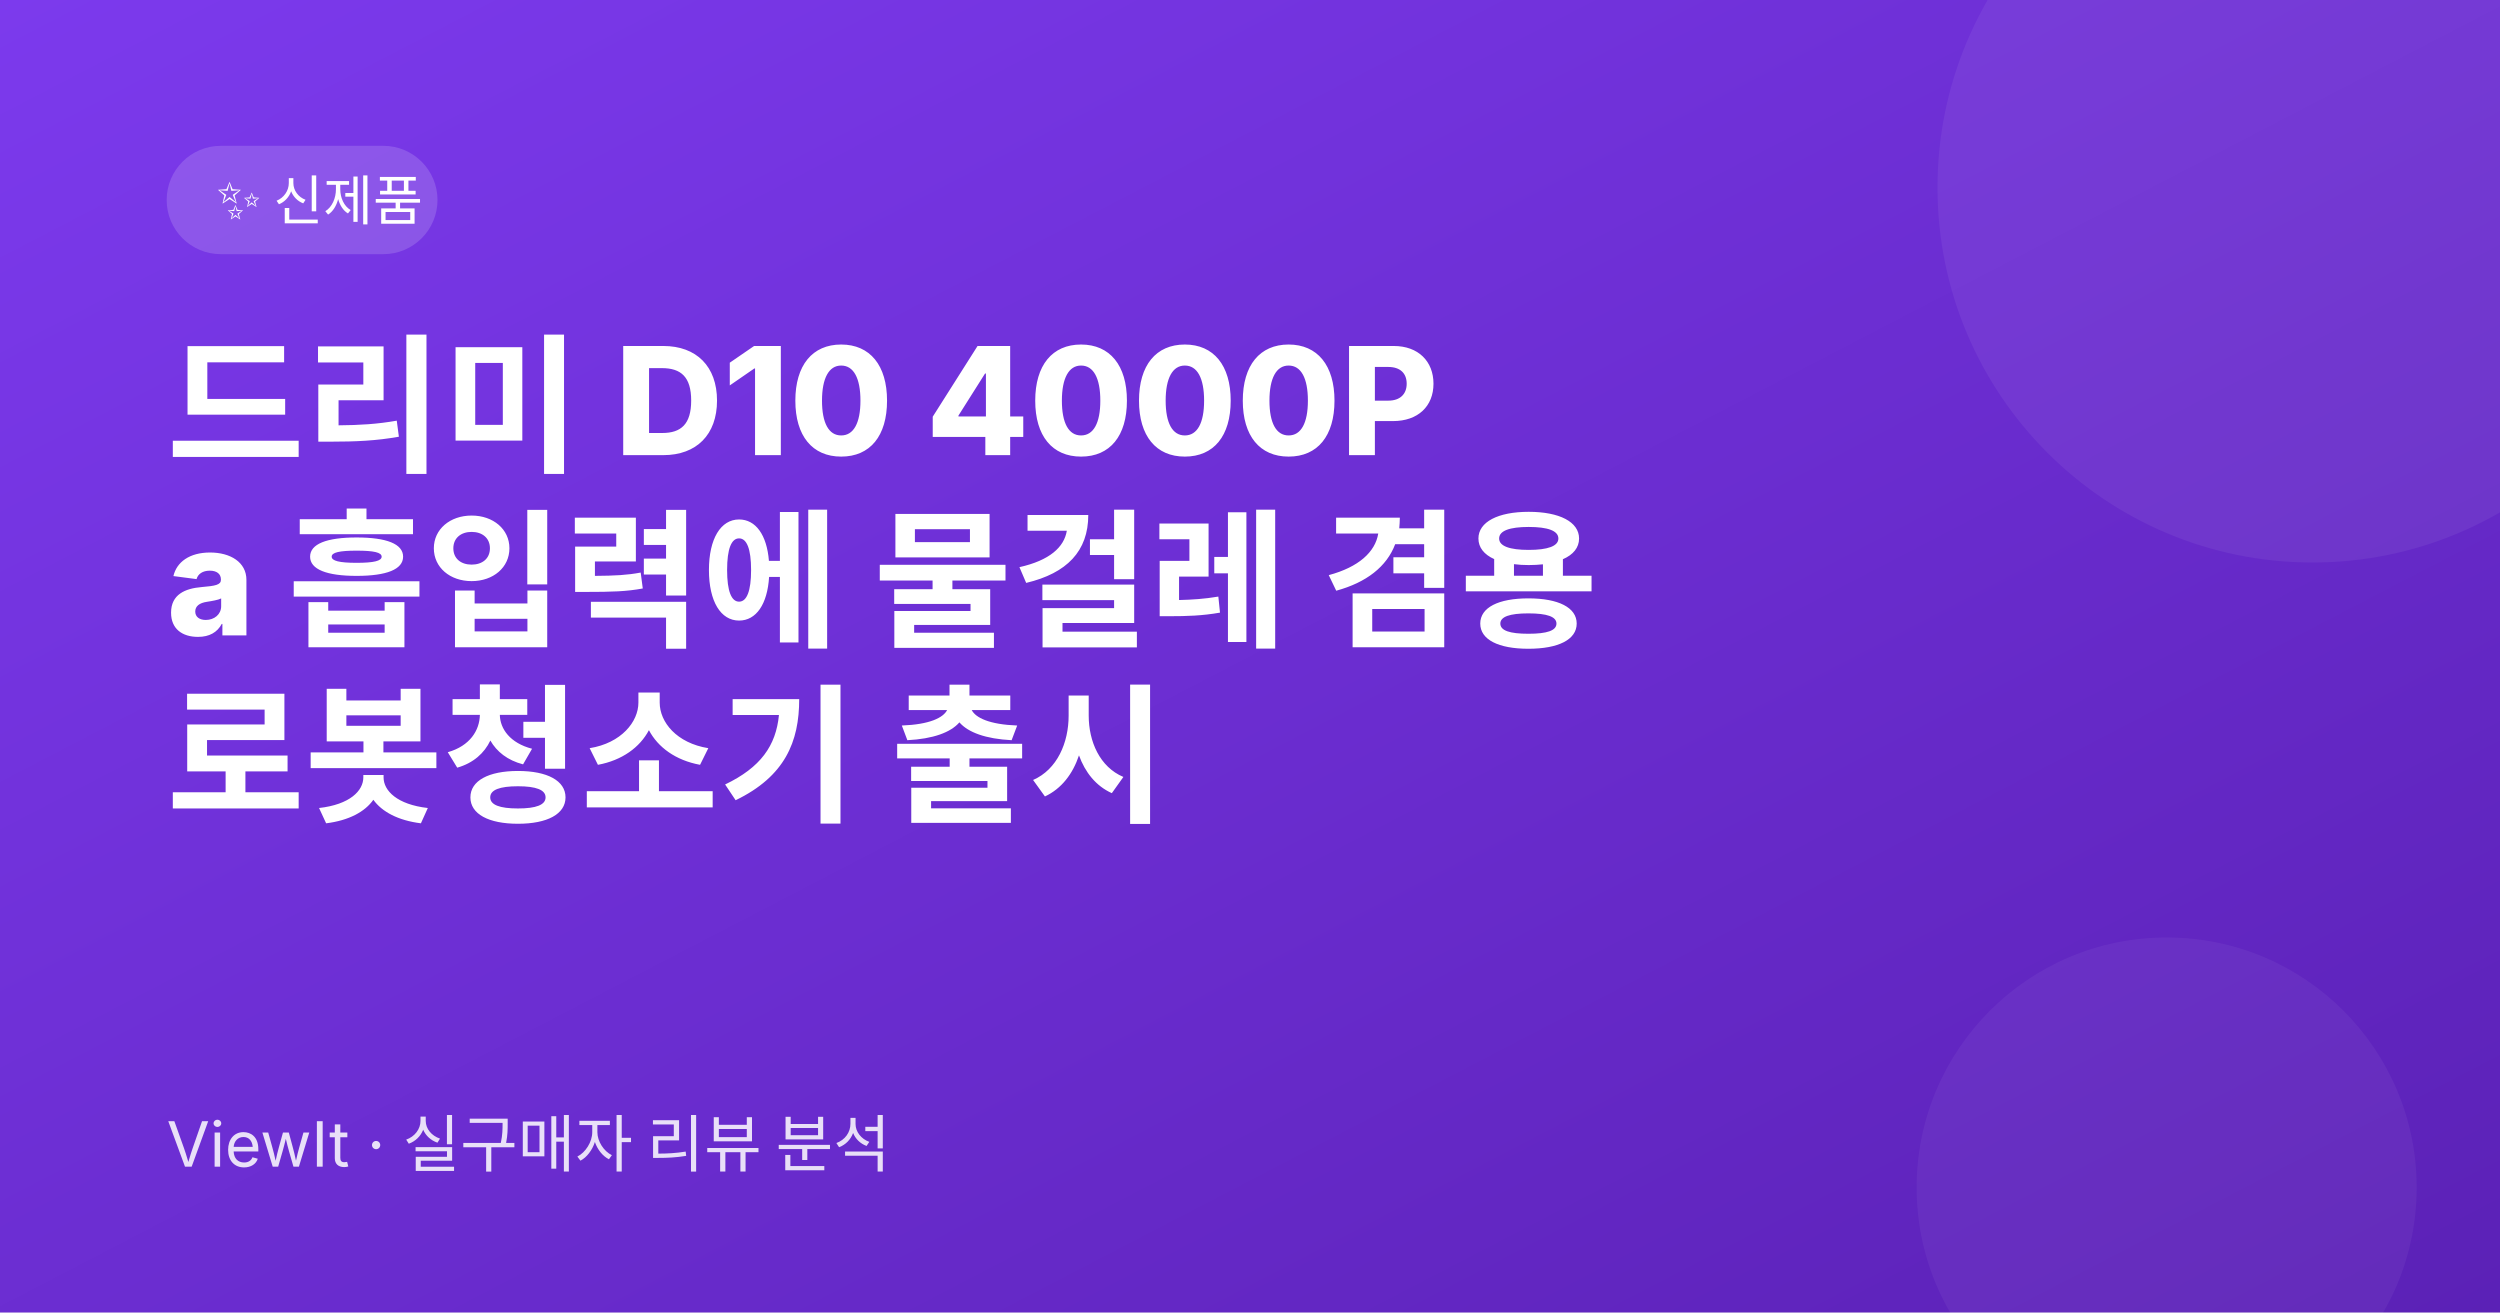
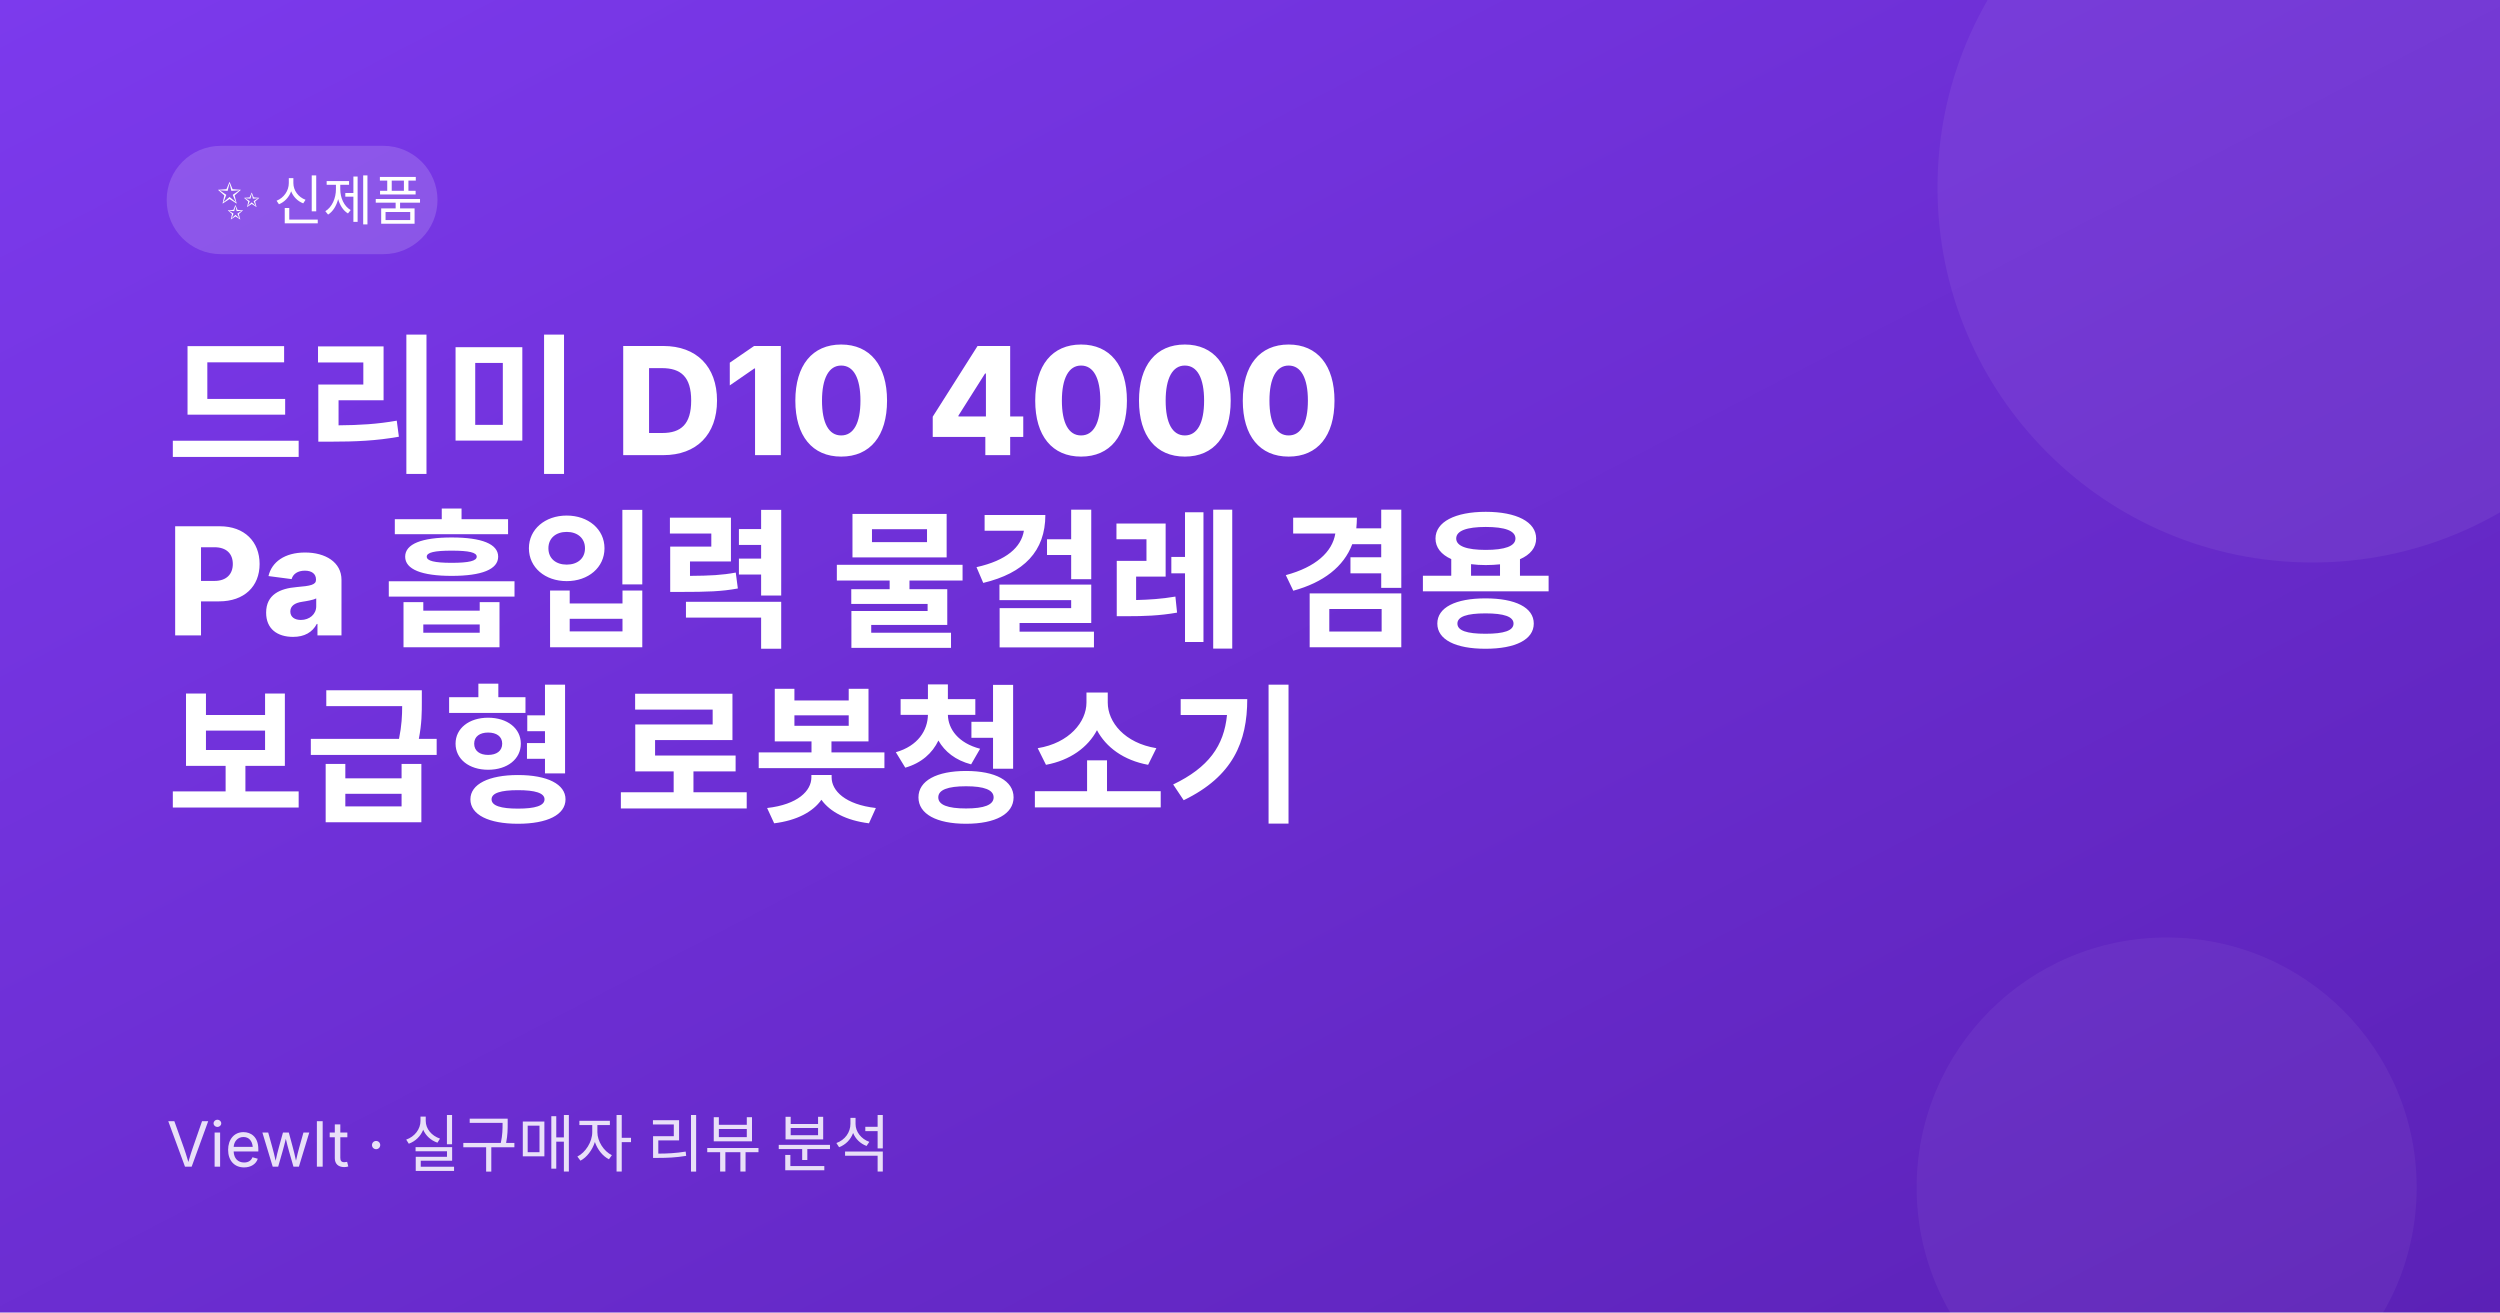
<svg xmlns="http://www.w3.org/2000/svg" viewBox="0 0 1200 630" font-family="Pretendard, -apple-system, sans-serif">
  <defs>
    <linearGradient id="bg" x1="0" y1="0" x2="1" y2="1">
      <stop offset="0" stop-color="#7C3AED" />
      <stop offset="1" stop-color="#5B21B6" />
    </linearGradient>
  </defs>
  <rect width="1200" height="630" fill="url(#bg)" />
  <circle cx="1110" cy="90" r="180" fill="#ffffff" opacity="0.06" />
  <circle cx="1040" cy="570" r="120" fill="#ffffff" opacity="0.05" />
  <rect x="80" y="70" width="130" height="52" rx="26" fill="#ffffff" opacity="0.16" />
  <text x="104" y="105" font-size="26" fill="#fff">✨ 신제품</text>
-   <text x="80" y="221" font-size="72" font-weight="800" fill="#ffffff">드리미 D10 4000P</text>
-   <text x="80" y="305" font-size="72" font-weight="800" fill="#ffffff">a 흡입력에 물걸레 겸용</text>
-   <text x="80" y="389" font-size="72" font-weight="800" fill="#ffffff"> 로봇청소기 출시</text>
+   <text x="80" y="221" font-size="72" font-weight="800" fill="#ffffff">드리미 D10  4000</text>
+   <text x="80" y="305" font-size="72" font-weight="800" fill="#ffffff">Pa 흡입력 물걸레 겸용</text>
+   <text x="80" y="389" font-size="72" font-weight="800" fill="#ffffff"> 보급형 로봇청소기</text>
  <text x="80" y="560" font-size="30" fill="#ffffff" opacity="0.85">ViewIt · 실구매자 리뷰 분석</text>
</svg>
